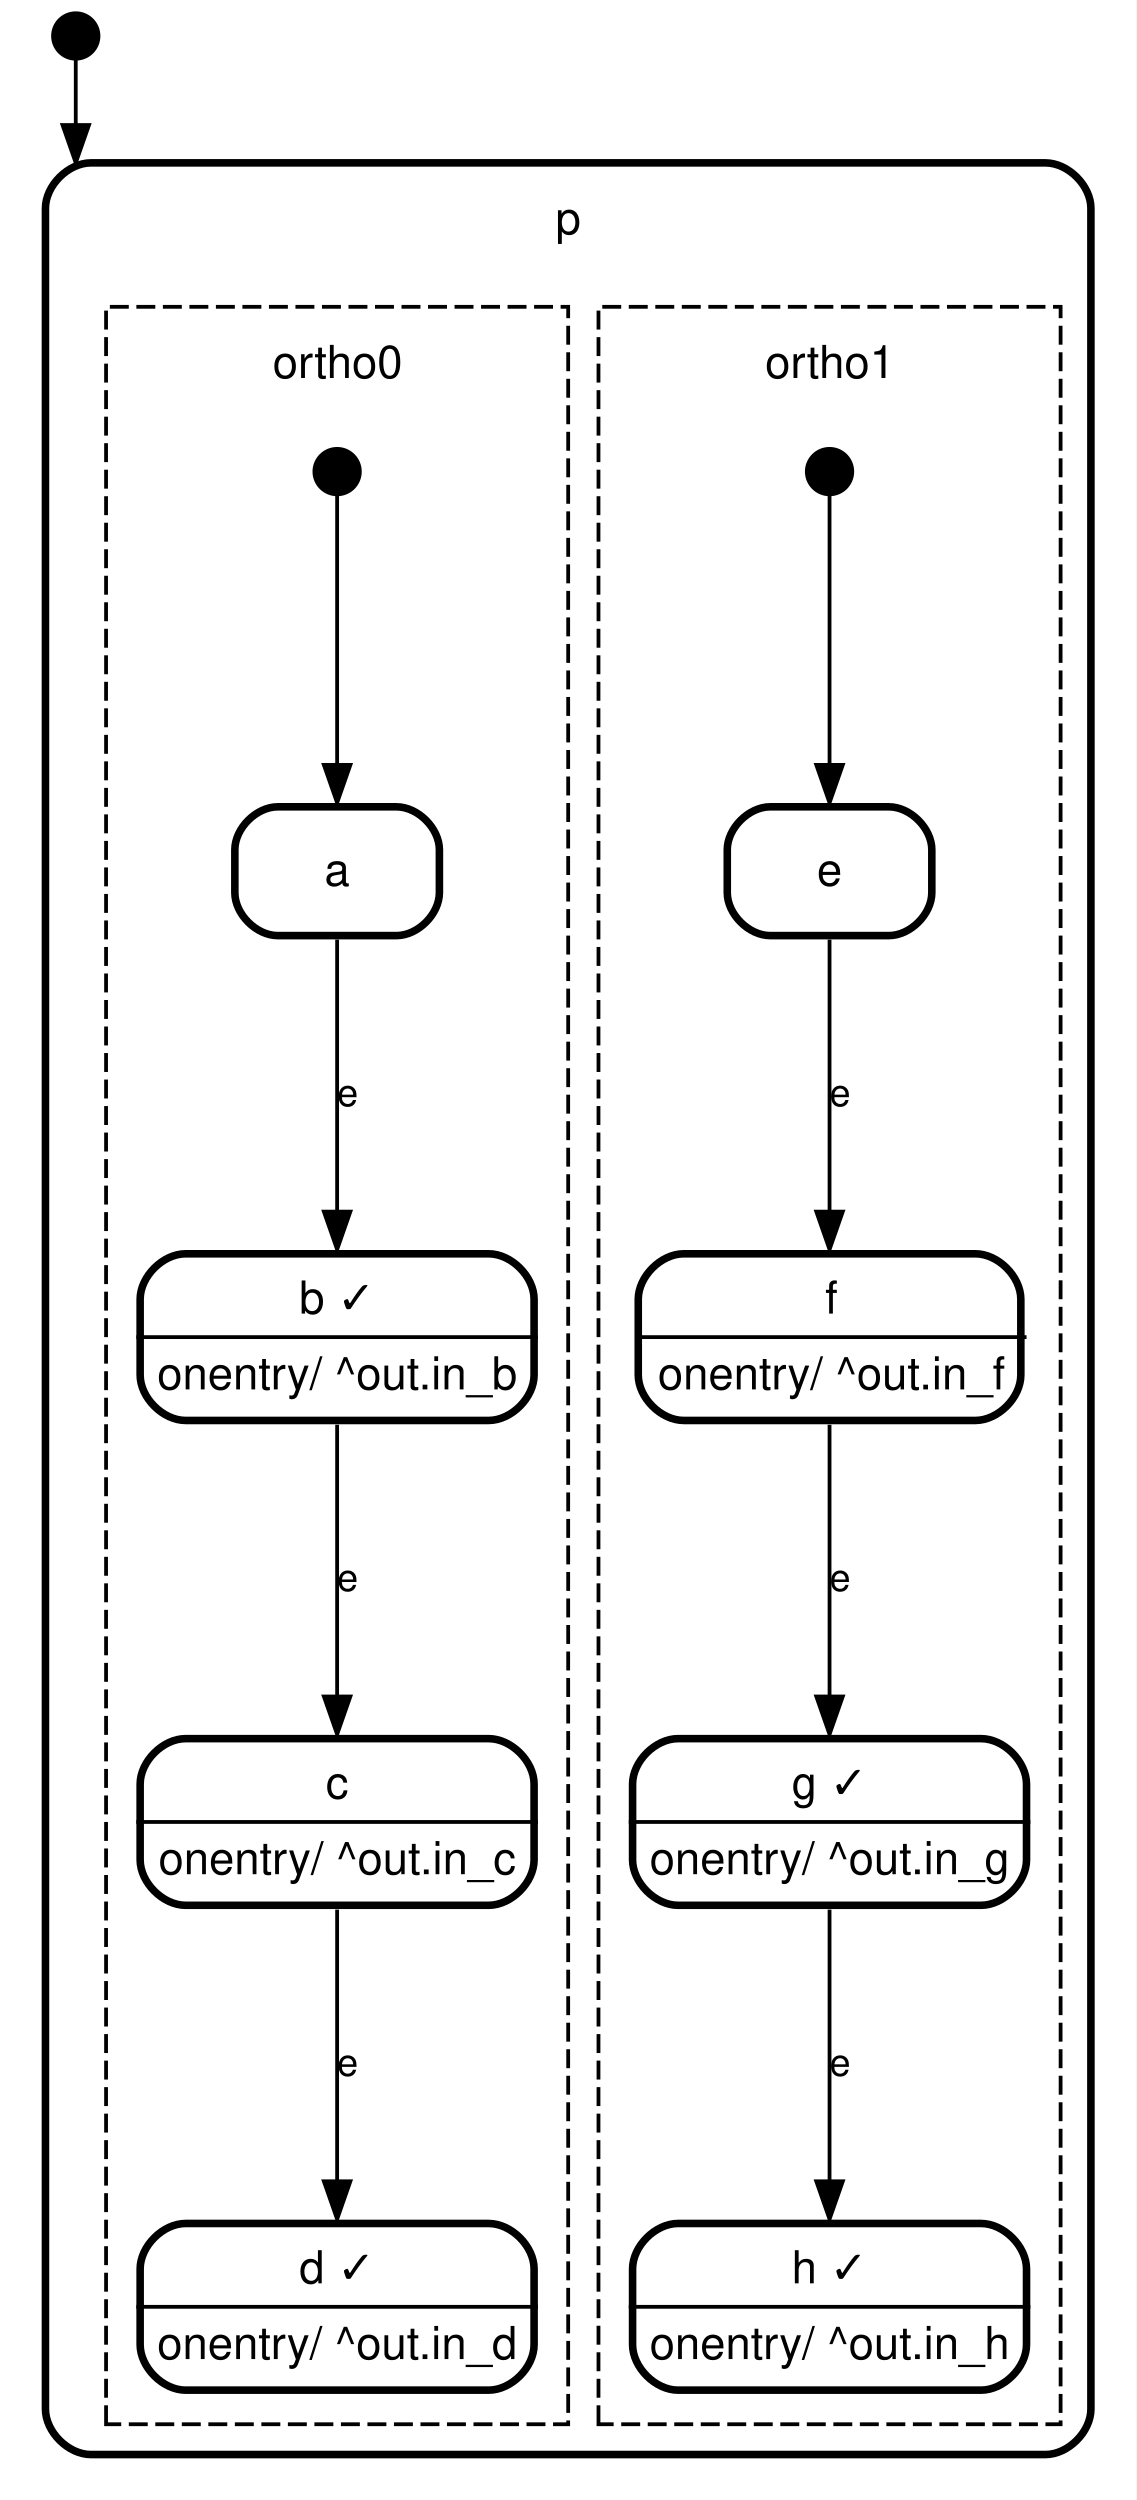
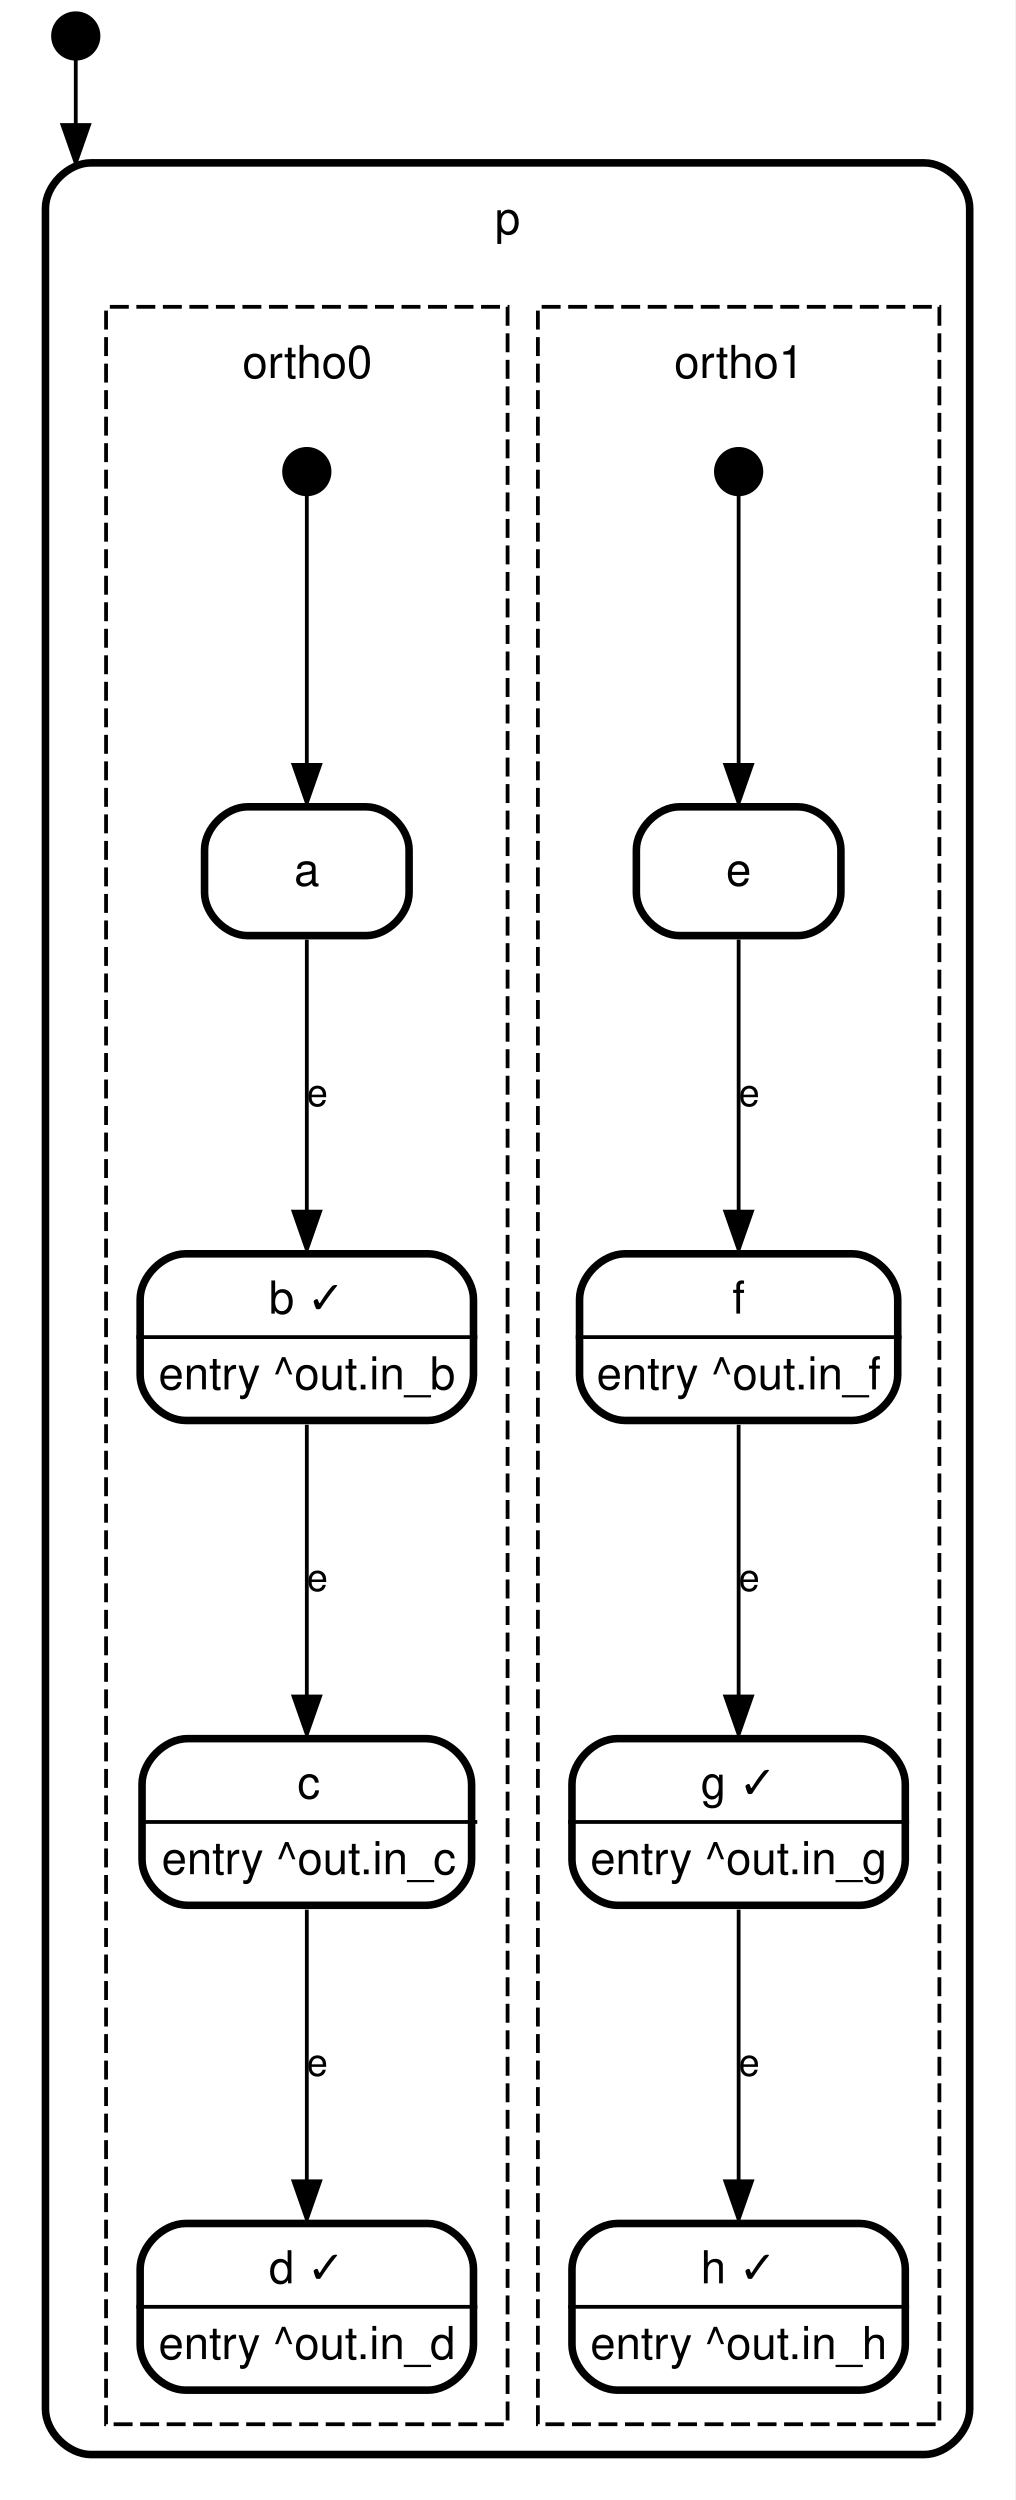
- <svg xmlns="http://www.w3.org/2000/svg" width="300pt" height="660pt" viewBox="0.00 0.00 300.00 660.00">
+ <svg xmlns="http://www.w3.org/2000/svg" width="268pt" height="660pt" viewBox="0.00 0.00 268.00 660.00">
  <g id="graph0" class="graph" transform="scale(1 1) rotate(0) translate(4 656)">
-     <polygon fill="#ffffff" stroke="transparent" points="-4,4 -4,-656 296,-656 296,4 -4,4" />
+     <polygon fill="#ffffff" stroke="transparent" points="-4,4 -4,-656 264,-656 264,4 -4,4" />
    <g id="clust1" class="cluster">
-       <path fill="none" stroke="#000000" stroke-width="2" d="M20,-8C20,-8 272,-8 272,-8 278,-8 284,-14 284,-20 284,-20 284,-601 284,-601 284,-607 278,-613 272,-613 272,-613 20,-613 20,-613 14,-613 8,-607 8,-601 8,-601 8,-20 8,-20 8,-14 14,-8 20,-8" />
-       <text text-anchor="start" x="142.665" y="-594.2" font-family="Helvetica,sans-Serif" font-size="12.00" fill="#000000">p</text>
+       <path fill="none" stroke="#000000" stroke-width="2" d="M20,-8C20,-8 240,-8 240,-8 246,-8 252,-14 252,-20 252,-20 252,-601 252,-601 252,-607 246,-613 240,-613 240,-613 20,-613 20,-613 14,-613 8,-607 8,-601 8,-601 8,-20 8,-20 8,-14 14,-8 20,-8" />
+       <text text-anchor="start" x="126.665" y="-594.2" font-family="Helvetica,sans-Serif" font-size="12.00" fill="#000000">p</text>
    </g>
    <g id="clust2" class="cluster">
-       <polygon fill="none" stroke="#000000" stroke-dasharray="5,2" points="154,-16 154,-575 276,-575 276,-16 154,-16" />
-       <text text-anchor="start" x="197.994" y="-556.2" font-family="Helvetica,sans-Serif" font-size="12.00" fill="#000000">ortho1</text>
+       <polygon fill="none" stroke="#000000" stroke-dasharray="5,2" points="138,-16 138,-575 244,-575 244,-16 138,-16" />
+       <text text-anchor="start" x="173.994" y="-556.2" font-family="Helvetica,sans-Serif" font-size="12.00" fill="#000000">ortho1</text>
    </g>
    <g id="clust3" class="cluster">
-       <polygon fill="none" stroke="#000000" stroke-dasharray="5,2" points="24,-16 24,-575 146,-575 146,-16 24,-16" />
-       <text text-anchor="start" x="67.994" y="-556.2" font-family="Helvetica,sans-Serif" font-size="12.00" fill="#000000">ortho0</text>
+       <polygon fill="none" stroke="#000000" stroke-dasharray="5,2" points="24,-16 24,-575 130,-575 130,-16 24,-16" />
+       <text text-anchor="start" x="59.994" y="-556.2" font-family="Helvetica,sans-Serif" font-size="12.00" fill="#000000">ortho0</text>
    </g>
    <g id="node1" class="node">
      <ellipse fill="#000000" stroke="#000000" stroke-width="2" cx="16" cy="-646.5" rx="5.5" ry="5.5" />
    </g>
    <g id="edge1" class="edge">
      <path fill="none" stroke="#000000" d="M16,-640.953C16,-636.778 16,-630.504 16,-623.033" />
      <polygon fill="#000000" stroke="#000000" points="19.5,-622.997 16,-612.997 12.5,-622.997 19.5,-622.997" />
      <text text-anchor="middle" x="17.39" y="-624" font-family="Helvetica,sans-Serif" font-size="10.00" fill="#000000"> </text>
    </g>
    <g id="node4" class="node">
-       <ellipse fill="#000000" stroke="#000000" stroke-width="2" cx="215" cy="-531.5" rx="5.5" ry="5.5" />
+       <ellipse fill="#000000" stroke="#000000" stroke-width="2" cx="191" cy="-531.5" rx="5.5" ry="5.5" />
    </g>
    <g id="node8" class="node">
-       <polygon fill="transparent" stroke="transparent" stroke-width="2" points="243,-444 187,-444 187,-408 243,-408 243,-444" />
-       <text text-anchor="start" x="211.665" y="-422.2" font-family="Helvetica,sans-Serif" font-size="12.00" fill="#000000">e</text>
-       <path fill="none" stroke="#000000" stroke-width="2" d="M199.333,-409C199.333,-409 230.667,-409 230.667,-409 236.333,-409 242,-414.667 242,-420.333 242,-420.333 242,-431.667 242,-431.667 242,-437.333 236.333,-443 230.667,-443 230.667,-443 199.333,-443 199.333,-443 193.667,-443 188,-437.333 188,-431.667 188,-431.667 188,-420.333 188,-420.333 188,-414.667 193.667,-409 199.333,-409" />
+       <polygon fill="transparent" stroke="transparent" stroke-width="2" points="219,-444 163,-444 163,-408 219,-408 219,-444" />
+       <text text-anchor="start" x="187.665" y="-422.2" font-family="Helvetica,sans-Serif" font-size="12.00" fill="#000000">e</text>
+       <path fill="none" stroke="#000000" stroke-width="2" d="M175.333,-409C175.333,-409 206.667,-409 206.667,-409 212.333,-409 218,-414.667 218,-420.333 218,-420.333 218,-431.667 218,-431.667 218,-437.333 212.333,-443 206.667,-443 206.667,-443 175.333,-443 175.333,-443 169.667,-443 164,-437.333 164,-431.667 164,-431.667 164,-420.333 164,-420.333 164,-414.667 169.667,-409 175.333,-409" />
    </g>
    <g id="edge2" class="edge">
-       <path fill="none" stroke="#000000" d="M215,-525.829C215,-521.174 215,-514.41 215,-508.5 215,-508.5 215,-508.5 215,-461.5 215,-459.108 215,-456.625 215,-454.134" />
-       <polygon fill="#000000" stroke="#000000" points="218.5,-454.06 215,-444.06 211.5,-454.06 218.5,-454.06" />
-       <text text-anchor="middle" x="216.389" y="-482" font-family="Helvetica,sans-Serif" font-size="10.00" fill="#000000"> </text>
+       <path fill="none" stroke="#000000" d="M191,-525.829C191,-521.174 191,-514.41 191,-508.5 191,-508.5 191,-508.5 191,-461.5 191,-459.108 191,-456.625 191,-454.134" />
+       <polygon fill="#000000" stroke="#000000" points="194.5,-454.06 191,-444.06 187.5,-454.06 194.5,-454.06" />
+       <text text-anchor="middle" x="192.389" y="-482" font-family="Helvetica,sans-Serif" font-size="10.00" fill="#000000"> </text>
    </g>
    <g id="node5" class="node">
-       <polygon fill="transparent" stroke="transparent" stroke-width="2" points="268,-70 162,-70 162,-24 268,-24 268,-70" />
-       <text text-anchor="start" x="204.995" y="-53.2" font-family="Helvetica,sans-Serif" font-size="12.00" fill="#000000">h ✓</text>
-       <text text-anchor="start" x="167.502" y="-33.2" font-family="Helvetica,sans-Serif" font-size="12.00" fill="#000000">onentry/ ^out.in_h</text>
-       <polygon fill="#000000" stroke="#000000" points="162,-47 162,-47 268,-47 268,-47 162,-47" />
-       <path fill="none" stroke="#000000" stroke-width="2" d="M175,-25C175,-25 255,-25 255,-25 261,-25 267,-31 267,-37 267,-37 267,-57 267,-57 267,-63 261,-69 255,-69 255,-69 175,-69 175,-69 169,-69 163,-63 163,-57 163,-57 163,-37 163,-37 163,-31 169,-25 175,-25" />
+       <polygon fill="transparent" stroke="transparent" stroke-width="2" points="236,-70 146,-70 146,-24 236,-24 236,-70" />
+       <text text-anchor="start" x="180.995" y="-53.2" font-family="Helvetica,sans-Serif" font-size="12.00" fill="#000000">h ✓</text>
+       <text text-anchor="start" x="151.84" y="-33.2" font-family="Helvetica,sans-Serif" font-size="12.00" fill="#000000">entry ^out.in_h</text>
+       <polygon fill="#000000" stroke="#000000" points="146,-47 146,-47 236,-47 236,-47 146,-47" />
+       <path fill="none" stroke="#000000" stroke-width="2" d="M159,-25C159,-25 223,-25 223,-25 229,-25 235,-31 235,-37 235,-37 235,-57 235,-57 235,-63 229,-69 223,-69 223,-69 159,-69 159,-69 153,-69 147,-63 147,-57 147,-57 147,-37 147,-37 147,-31 153,-25 159,-25" />
    </g>
    <g id="node6" class="node">
-       <polygon fill="transparent" stroke="transparent" stroke-width="2" points="268,-198 162,-198 162,-152 268,-152 268,-198" />
-       <text text-anchor="start" x="204.995" y="-181.2" font-family="Helvetica,sans-Serif" font-size="12.00" fill="#000000">g ✓</text>
-       <text text-anchor="start" x="167.502" y="-161.2" font-family="Helvetica,sans-Serif" font-size="12.00" fill="#000000">onentry/ ^out.in_g</text>
-       <polygon fill="#000000" stroke="#000000" points="162,-175 162,-175 268,-175 268,-175 162,-175" />
-       <path fill="none" stroke="#000000" stroke-width="2" d="M175,-153C175,-153 255,-153 255,-153 261,-153 267,-159 267,-165 267,-165 267,-185 267,-185 267,-191 261,-197 255,-197 255,-197 175,-197 175,-197 169,-197 163,-191 163,-185 163,-185 163,-165 163,-165 163,-159 169,-153 175,-153" />
+       <polygon fill="transparent" stroke="transparent" stroke-width="2" points="236,-198 146,-198 146,-152 236,-152 236,-198" />
+       <text text-anchor="start" x="180.995" y="-181.2" font-family="Helvetica,sans-Serif" font-size="12.00" fill="#000000">g ✓</text>
+       <text text-anchor="start" x="151.84" y="-161.2" font-family="Helvetica,sans-Serif" font-size="12.00" fill="#000000">entry ^out.in_g</text>
+       <polygon fill="#000000" stroke="#000000" points="146,-175 146,-175 236,-175 236,-175 146,-175" />
+       <path fill="none" stroke="#000000" stroke-width="2" d="M159,-153C159,-153 223,-153 223,-153 229,-153 235,-159 235,-165 235,-165 235,-185 235,-185 235,-191 229,-197 223,-197 223,-197 159,-197 159,-197 153,-197 147,-191 147,-185 147,-185 147,-165 147,-165 147,-159 153,-153 159,-153" />
    </g>
    <g id="edge3" class="edge">
-       <path fill="none" stroke="#000000" d="M215,-151.869C215,-146.19 215,-140.125 215,-134.5 215,-134.5 215,-134.5 215,-87.5 215,-85.127 215,-82.676 215,-80.208" />
-       <polygon fill="#000000" stroke="#000000" points="218.5,-80.131 215,-70.131 211.5,-80.131 218.5,-80.131" />
-       <text text-anchor="start" x="215" y="-108" font-family="Helvetica,sans-Serif" font-size="10.00" fill="#000000">e   </text>
+       <path fill="none" stroke="#000000" d="M191,-151.869C191,-146.19 191,-140.125 191,-134.5 191,-134.5 191,-134.5 191,-87.5 191,-85.127 191,-82.676 191,-80.208" />
+       <polygon fill="#000000" stroke="#000000" points="194.5,-80.131 191,-70.131 187.5,-80.131 194.5,-80.131" />
+       <text text-anchor="start" x="191" y="-108" font-family="Helvetica,sans-Serif" font-size="10.00" fill="#000000">e   </text>
    </g>
    <g id="node7" class="node">
-       <polygon fill="transparent" stroke="transparent" stroke-width="2" points="266.5,-326 163.5,-326 163.5,-280 266.5,-280 266.5,-326" />
-       <text text-anchor="start" x="213.833" y="-309.2" font-family="Helvetica,sans-Serif" font-size="12.00" fill="#000000">f</text>
-       <text text-anchor="start" x="169.67" y="-289.2" font-family="Helvetica,sans-Serif" font-size="12.00" fill="#000000">onentry/ ^out.in_f</text>
-       <polygon fill="#000000" stroke="#000000" points="164,-303 164,-303 267,-303 267,-303 164,-303" />
-       <path fill="none" stroke="#000000" stroke-width="2" d="M176.5,-281C176.5,-281 253.5,-281 253.5,-281 259.5,-281 265.5,-287 265.5,-293 265.5,-293 265.5,-313 265.5,-313 265.5,-319 259.5,-325 253.5,-325 253.5,-325 176.5,-325 176.5,-325 170.5,-325 164.5,-319 164.5,-313 164.5,-313 164.5,-293 164.5,-293 164.5,-287 170.5,-281 176.5,-281" />
+       <polygon fill="transparent" stroke="transparent" stroke-width="2" points="234,-326 148,-326 148,-280 234,-280 234,-326" />
+       <text text-anchor="start" x="189.333" y="-309.2" font-family="Helvetica,sans-Serif" font-size="12.00" fill="#000000">f</text>
+       <text text-anchor="start" x="153.508" y="-289.2" font-family="Helvetica,sans-Serif" font-size="12.00" fill="#000000">entry ^out.in_f</text>
+       <polygon fill="#000000" stroke="#000000" points="148,-303 148,-303 234,-303 234,-303 148,-303" />
+       <path fill="none" stroke="#000000" stroke-width="2" d="M161,-281C161,-281 221,-281 221,-281 227,-281 233,-287 233,-293 233,-293 233,-313 233,-313 233,-319 227,-325 221,-325 221,-325 161,-325 161,-325 155,-325 149,-319 149,-313 149,-313 149,-293 149,-293 149,-287 155,-281 161,-281" />
    </g>
    <g id="edge4" class="edge">
-       <path fill="none" stroke="#000000" d="M215,-279.869C215,-274.19 215,-268.125 215,-262.5 215,-262.5 215,-262.5 215,-215.5 215,-213.127 215,-210.676 215,-208.208" />
-       <polygon fill="#000000" stroke="#000000" points="218.5,-208.131 215,-198.131 211.5,-208.131 218.5,-208.131" />
-       <text text-anchor="start" x="215" y="-236" font-family="Helvetica,sans-Serif" font-size="10.00" fill="#000000">e   </text>
+       <path fill="none" stroke="#000000" d="M191,-279.869C191,-274.19 191,-268.125 191,-262.5 191,-262.5 191,-262.5 191,-215.5 191,-213.127 191,-210.676 191,-208.208" />
+       <polygon fill="#000000" stroke="#000000" points="194.5,-208.131 191,-198.131 187.5,-208.131 194.5,-208.131" />
+       <text text-anchor="start" x="191" y="-236" font-family="Helvetica,sans-Serif" font-size="10.00" fill="#000000">e   </text>
    </g>
    <g id="edge5" class="edge">
-       <path fill="none" stroke="#000000" d="M215,-407.94C215,-402.35 215,-396.17 215,-390.5 215,-390.5 215,-390.5 215,-343.5 215,-341.127 215,-338.676 215,-336.208" />
-       <polygon fill="#000000" stroke="#000000" points="218.5,-336.131 215,-326.131 211.5,-336.131 218.5,-336.131" />
-       <text text-anchor="start" x="215" y="-364" font-family="Helvetica,sans-Serif" font-size="10.00" fill="#000000">e   </text>
+       <path fill="none" stroke="#000000" d="M191,-407.94C191,-402.35 191,-396.17 191,-390.5 191,-390.5 191,-390.5 191,-343.5 191,-341.127 191,-338.676 191,-336.208" />
+       <polygon fill="#000000" stroke="#000000" points="194.5,-336.131 191,-326.131 187.5,-336.131 194.5,-336.131" />
+       <text text-anchor="start" x="191" y="-364" font-family="Helvetica,sans-Serif" font-size="10.00" fill="#000000">e   </text>
    </g>
    <g id="node10" class="node">
-       <ellipse fill="#000000" stroke="#000000" stroke-width="2" cx="85" cy="-531.5" rx="5.5" ry="5.5" />
+       <ellipse fill="#000000" stroke="#000000" stroke-width="2" cx="77" cy="-531.5" rx="5.5" ry="5.5" />
    </g>
    <g id="node14" class="node">
-       <polygon fill="transparent" stroke="transparent" stroke-width="2" points="113,-444 57,-444 57,-408 113,-408 113,-444" />
-       <text text-anchor="start" x="81.665" y="-422.2" font-family="Helvetica,sans-Serif" font-size="12.00" fill="#000000">a</text>
-       <path fill="none" stroke="#000000" stroke-width="2" d="M69.333,-409C69.333,-409 100.667,-409 100.667,-409 106.333,-409 112,-414.667 112,-420.333 112,-420.333 112,-431.667 112,-431.667 112,-437.333 106.333,-443 100.667,-443 100.667,-443 69.333,-443 69.333,-443 63.667,-443 58,-437.333 58,-431.667 58,-431.667 58,-420.333 58,-420.333 58,-414.667 63.667,-409 69.333,-409" />
+       <polygon fill="transparent" stroke="transparent" stroke-width="2" points="105,-444 49,-444 49,-408 105,-408 105,-444" />
+       <text text-anchor="start" x="73.665" y="-422.2" font-family="Helvetica,sans-Serif" font-size="12.00" fill="#000000">a</text>
+       <path fill="none" stroke="#000000" stroke-width="2" d="M61.333,-409C61.333,-409 92.667,-409 92.667,-409 98.333,-409 104,-414.667 104,-420.333 104,-420.333 104,-431.667 104,-431.667 104,-437.333 98.333,-443 92.667,-443 92.667,-443 61.333,-443 61.333,-443 55.667,-443 50,-437.333 50,-431.667 50,-431.667 50,-420.333 50,-420.333 50,-414.667 55.667,-409 61.333,-409" />
    </g>
    <g id="edge6" class="edge">
-       <path fill="none" stroke="#000000" d="M85,-525.829C85,-521.174 85,-514.41 85,-508.5 85,-508.5 85,-508.5 85,-461.5 85,-459.108 85,-456.625 85,-454.134" />
-       <polygon fill="#000000" stroke="#000000" points="88.5,-454.06 85,-444.06 81.5,-454.06 88.5,-454.06" />
-       <text text-anchor="middle" x="86.389" y="-482" font-family="Helvetica,sans-Serif" font-size="10.00" fill="#000000"> </text>
+       <path fill="none" stroke="#000000" d="M77,-525.829C77,-521.174 77,-514.41 77,-508.5 77,-508.5 77,-508.5 77,-461.5 77,-459.108 77,-456.625 77,-454.134" />
+       <polygon fill="#000000" stroke="#000000" points="80.5,-454.06 77,-444.06 73.5,-454.06 80.5,-454.06" />
+       <text text-anchor="middle" x="78.389" y="-482" font-family="Helvetica,sans-Serif" font-size="10.00" fill="#000000"> </text>
    </g>
    <g id="node11" class="node">
-       <polygon fill="transparent" stroke="transparent" stroke-width="2" points="138,-70 32,-70 32,-24 138,-24 138,-70" />
-       <text text-anchor="start" x="74.995" y="-53.2" font-family="Helvetica,sans-Serif" font-size="12.00" fill="#000000">d ✓</text>
-       <text text-anchor="start" x="37.502" y="-33.2" font-family="Helvetica,sans-Serif" font-size="12.00" fill="#000000">onentry/ ^out.in_d</text>
-       <polygon fill="#000000" stroke="#000000" points="32,-47 32,-47 138,-47 138,-47 32,-47" />
-       <path fill="none" stroke="#000000" stroke-width="2" d="M45,-25C45,-25 125,-25 125,-25 131,-25 137,-31 137,-37 137,-37 137,-57 137,-57 137,-63 131,-69 125,-69 125,-69 45,-69 45,-69 39,-69 33,-63 33,-57 33,-57 33,-37 33,-37 33,-31 39,-25 45,-25" />
+       <polygon fill="transparent" stroke="transparent" stroke-width="2" points="122,-70 32,-70 32,-24 122,-24 122,-70" />
+       <text text-anchor="start" x="66.995" y="-53.2" font-family="Helvetica,sans-Serif" font-size="12.00" fill="#000000">d ✓</text>
+       <text text-anchor="start" x="37.84" y="-33.2" font-family="Helvetica,sans-Serif" font-size="12.00" fill="#000000">entry ^out.in_d</text>
+       <polygon fill="#000000" stroke="#000000" points="32,-47 32,-47 122,-47 122,-47 32,-47" />
+       <path fill="none" stroke="#000000" stroke-width="2" d="M45,-25C45,-25 109,-25 109,-25 115,-25 121,-31 121,-37 121,-37 121,-57 121,-57 121,-63 115,-69 109,-69 109,-69 45,-69 45,-69 39,-69 33,-63 33,-57 33,-57 33,-37 33,-37 33,-31 39,-25 45,-25" />
    </g>
    <g id="node12" class="node">
-       <polygon fill="transparent" stroke="transparent" stroke-width="2" points="138,-198 32,-198 32,-152 138,-152 138,-198" />
-       <text text-anchor="start" x="82" y="-181.2" font-family="Helvetica,sans-Serif" font-size="12.00" fill="#000000">c</text>
-       <text text-anchor="start" x="37.838" y="-161.2" font-family="Helvetica,sans-Serif" font-size="12.00" fill="#000000">onentry/ ^out.in_c</text>
-       <polygon fill="#000000" stroke="#000000" points="32,-175 32,-175 138,-175 138,-175 32,-175" />
-       <path fill="none" stroke="#000000" stroke-width="2" d="M45,-153C45,-153 125,-153 125,-153 131,-153 137,-159 137,-165 137,-165 137,-185 137,-185 137,-191 131,-197 125,-197 125,-197 45,-197 45,-197 39,-197 33,-191 33,-185 33,-185 33,-165 33,-165 33,-159 39,-153 45,-153" />
+       <polygon fill="transparent" stroke="transparent" stroke-width="2" points="121.5,-198 32.5,-198 32.5,-152 121.5,-152 121.5,-198" />
+       <text text-anchor="start" x="74.5" y="-181.2" font-family="Helvetica,sans-Serif" font-size="12.00" fill="#000000">c</text>
+       <text text-anchor="start" x="38.676" y="-161.2" font-family="Helvetica,sans-Serif" font-size="12.00" fill="#000000">entry ^out.in_c</text>
+       <polygon fill="#000000" stroke="#000000" points="33,-175 33,-175 122,-175 122,-175 33,-175" />
+       <path fill="none" stroke="#000000" stroke-width="2" d="M45.5,-153C45.5,-153 108.5,-153 108.5,-153 114.5,-153 120.5,-159 120.5,-165 120.5,-165 120.5,-185 120.5,-185 120.5,-191 114.5,-197 108.5,-197 108.5,-197 45.5,-197 45.5,-197 39.5,-197 33.5,-191 33.5,-185 33.5,-185 33.5,-165 33.5,-165 33.5,-159 39.5,-153 45.5,-153" />
    </g>
    <g id="edge7" class="edge">
-       <path fill="none" stroke="#000000" d="M85,-151.869C85,-146.19 85,-140.125 85,-134.5 85,-134.5 85,-134.5 85,-87.5 85,-85.127 85,-82.676 85,-80.208" />
-       <polygon fill="#000000" stroke="#000000" points="88.5,-80.131 85,-70.131 81.5,-80.131 88.5,-80.131" />
-       <text text-anchor="start" x="85" y="-108" font-family="Helvetica,sans-Serif" font-size="10.00" fill="#000000">e   </text>
+       <path fill="none" stroke="#000000" d="M77,-151.869C77,-146.19 77,-140.125 77,-134.5 77,-134.5 77,-134.5 77,-87.5 77,-85.127 77,-82.676 77,-80.208" />
+       <polygon fill="#000000" stroke="#000000" points="80.5,-80.131 77,-70.131 73.5,-80.131 80.5,-80.131" />
+       <text text-anchor="start" x="77" y="-108" font-family="Helvetica,sans-Serif" font-size="10.00" fill="#000000">e   </text>
    </g>
    <g id="node13" class="node">
-       <polygon fill="transparent" stroke="transparent" stroke-width="2" points="138,-326 32,-326 32,-280 138,-280 138,-326" />
-       <text text-anchor="start" x="74.995" y="-309.2" font-family="Helvetica,sans-Serif" font-size="12.00" fill="#000000">b ✓</text>
-       <text text-anchor="start" x="37.502" y="-289.2" font-family="Helvetica,sans-Serif" font-size="12.00" fill="#000000">onentry/ ^out.in_b</text>
-       <polygon fill="#000000" stroke="#000000" points="32,-303 32,-303 138,-303 138,-303 32,-303" />
-       <path fill="none" stroke="#000000" stroke-width="2" d="M45,-281C45,-281 125,-281 125,-281 131,-281 137,-287 137,-293 137,-293 137,-313 137,-313 137,-319 131,-325 125,-325 125,-325 45,-325 45,-325 39,-325 33,-319 33,-313 33,-313 33,-293 33,-293 33,-287 39,-281 45,-281" />
+       <polygon fill="transparent" stroke="transparent" stroke-width="2" points="122,-326 32,-326 32,-280 122,-280 122,-326" />
+       <text text-anchor="start" x="66.995" y="-309.2" font-family="Helvetica,sans-Serif" font-size="12.00" fill="#000000">b ✓</text>
+       <text text-anchor="start" x="37.84" y="-289.2" font-family="Helvetica,sans-Serif" font-size="12.00" fill="#000000">entry ^out.in_b</text>
+       <polygon fill="#000000" stroke="#000000" points="32,-303 32,-303 122,-303 122,-303 32,-303" />
+       <path fill="none" stroke="#000000" stroke-width="2" d="M45,-281C45,-281 109,-281 109,-281 115,-281 121,-287 121,-293 121,-293 121,-313 121,-313 121,-319 115,-325 109,-325 109,-325 45,-325 45,-325 39,-325 33,-319 33,-313 33,-313 33,-293 33,-293 33,-287 39,-281 45,-281" />
    </g>
    <g id="edge8" class="edge">
-       <path fill="none" stroke="#000000" d="M85,-279.869C85,-274.19 85,-268.125 85,-262.5 85,-262.5 85,-262.5 85,-215.5 85,-213.127 85,-210.676 85,-208.208" />
-       <polygon fill="#000000" stroke="#000000" points="88.5,-208.131 85,-198.131 81.5,-208.131 88.5,-208.131" />
-       <text text-anchor="start" x="85" y="-236" font-family="Helvetica,sans-Serif" font-size="10.00" fill="#000000">e   </text>
+       <path fill="none" stroke="#000000" d="M77,-279.869C77,-274.19 77,-268.125 77,-262.5 77,-262.5 77,-262.5 77,-215.5 77,-213.127 77,-210.676 77,-208.208" />
+       <polygon fill="#000000" stroke="#000000" points="80.5,-208.131 77,-198.131 73.5,-208.131 80.5,-208.131" />
+       <text text-anchor="start" x="77" y="-236" font-family="Helvetica,sans-Serif" font-size="10.00" fill="#000000">e   </text>
    </g>
    <g id="edge9" class="edge">
-       <path fill="none" stroke="#000000" d="M85,-407.94C85,-402.35 85,-396.17 85,-390.5 85,-390.5 85,-390.5 85,-343.5 85,-341.127 85,-338.676 85,-336.208" />
-       <polygon fill="#000000" stroke="#000000" points="88.5,-336.131 85,-326.131 81.5,-336.131 88.5,-336.131" />
-       <text text-anchor="start" x="85" y="-364" font-family="Helvetica,sans-Serif" font-size="10.00" fill="#000000">e   </text>
+       <path fill="none" stroke="#000000" d="M77,-407.94C77,-402.35 77,-396.17 77,-390.5 77,-390.5 77,-390.5 77,-343.5 77,-341.127 77,-338.676 77,-336.208" />
+       <polygon fill="#000000" stroke="#000000" points="80.5,-336.131 77,-326.131 73.5,-336.131 80.5,-336.131" />
+       <text text-anchor="start" x="77" y="-364" font-family="Helvetica,sans-Serif" font-size="10.00" fill="#000000">e   </text>
    </g>
  </g>
</svg>
